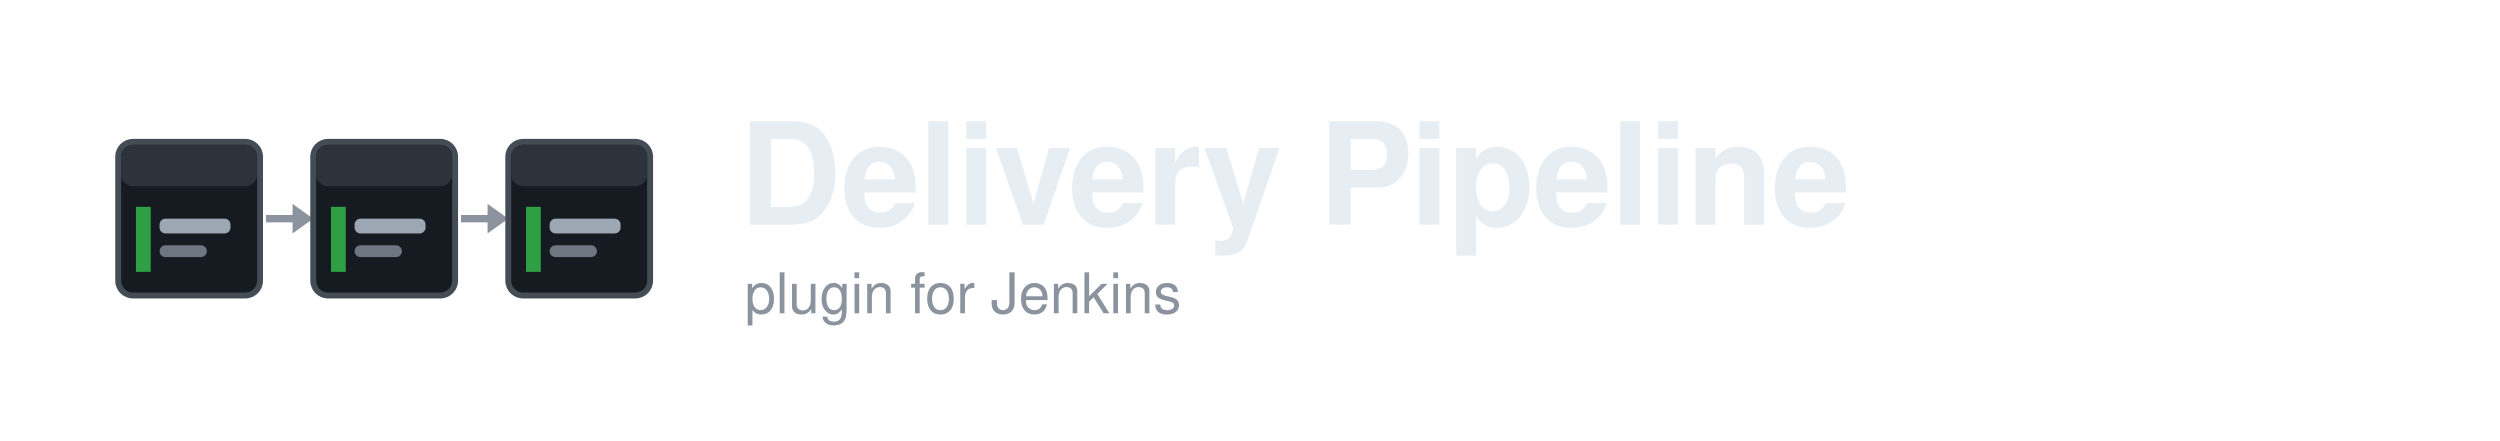
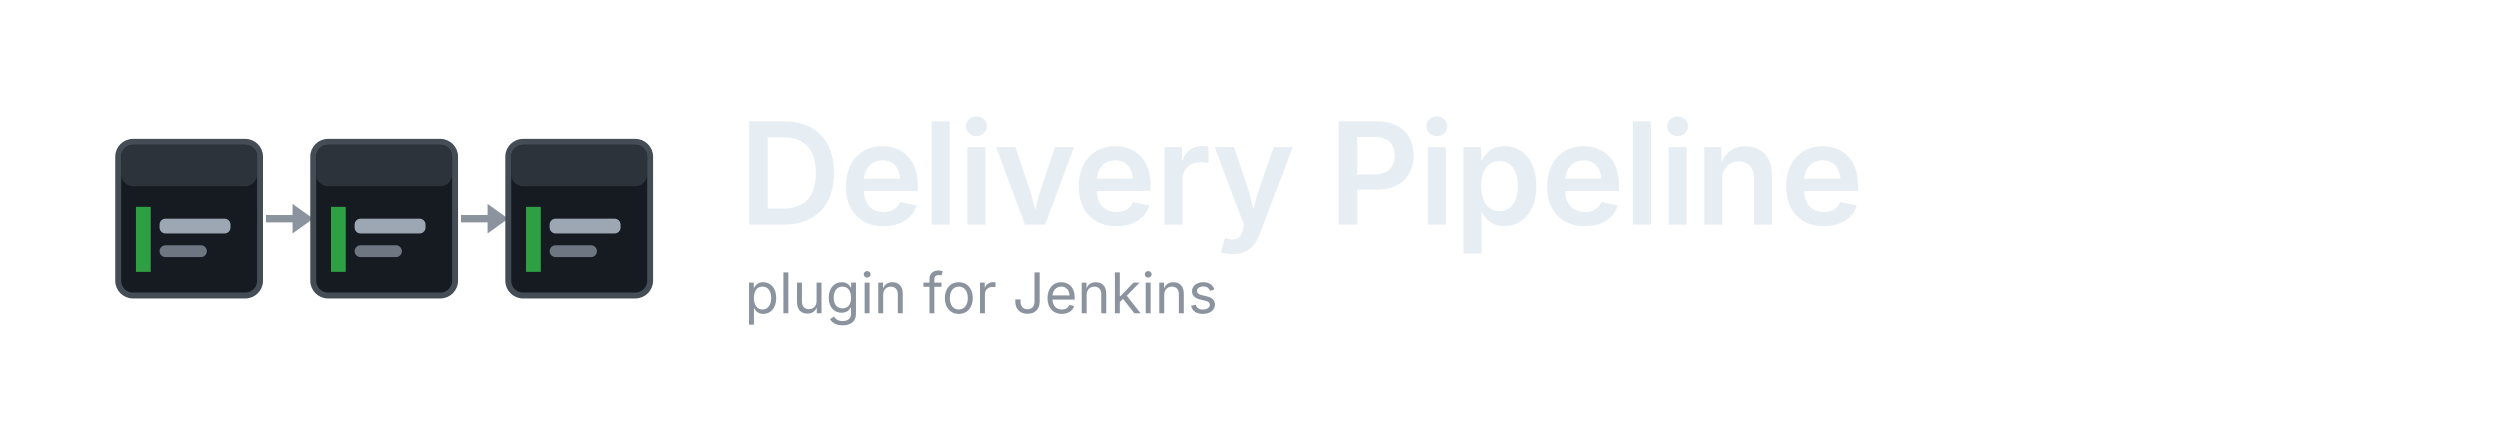
<svg xmlns="http://www.w3.org/2000/svg" viewBox="0 0 846 149" width="846" height="149">
  <rect x="40" y="48" width="48" height="52" rx="5" fill="#161b22" stroke="#444c56" stroke-width="2" />
  <rect x="41" y="49" width="46" height="14" rx="4" fill="#2d333b" />
  <rect x="46" y="70" width="5" height="22" fill="#2ea043" />
  <rect x="54" y="74" width="24" height="5" rx="2" fill="#9da7b3" />
  <rect x="54" y="83" width="16" height="4" rx="2" fill="#6e7681" />
  <path d="M90 74 H102" stroke="#8b949e" stroke-width="2.5" />
  <path d="M99 69 L106 74 L99 79 Z" fill="#8b949e" />
  <rect x="106" y="48" width="48" height="52" rx="5" fill="#161b22" stroke="#444c56" stroke-width="2" />
  <rect x="107" y="49" width="46" height="14" rx="4" fill="#2d333b" />
  <rect x="112" y="70" width="5" height="22" fill="#2ea043" />
  <rect x="120" y="74" width="24" height="5" rx="2" fill="#9da7b3" />
  <rect x="120" y="83" width="16" height="4" rx="2" fill="#6e7681" />
  <path d="M156 74 H168" stroke="#8b949e" stroke-width="2.5" />
  <path d="M165 69 L172 74 L165 79 Z" fill="#8b949e" />
  <rect x="172" y="48" width="48" height="52" rx="5" fill="#161b22" stroke="#444c56" stroke-width="2" />
  <rect x="173" y="49" width="46" height="14" rx="4" fill="#2d333b" />
  <rect x="178" y="70" width="5" height="22" fill="#2ea043" />
  <rect x="186" y="74" width="24" height="5" rx="2" fill="#9da7b3" />
  <rect x="186" y="83" width="16" height="4" rx="2" fill="#6e7681" />
-   <text x="250" y="76" font-family="Helvetica Neue, Helvetica, Arial, sans-serif" font-size="48" font-weight="600" letter-spacing="-0.5" fill="#e6edf3">Delivery Pipeline</text>
-   <text x="252" y="106" font-family="Helvetica Neue, Helvetica, Arial, sans-serif" font-size="19" font-weight="400" fill="#8b949e">plugin for Jenkins</text>
+   <text x="250" y="76" font-family="Inter, 'Helvetica Neue', Helvetica, Arial, sans-serif" font-size="48" font-weight="600" letter-spacing="-0.5" fill="#e6edf3">Delivery Pipeline</text>
+   <text x="252" y="106" font-family="Inter, 'Helvetica Neue', Helvetica, Arial, sans-serif" font-size="19" font-weight="400" fill="#8b949e">plugin for Jenkins</text>
</svg>
